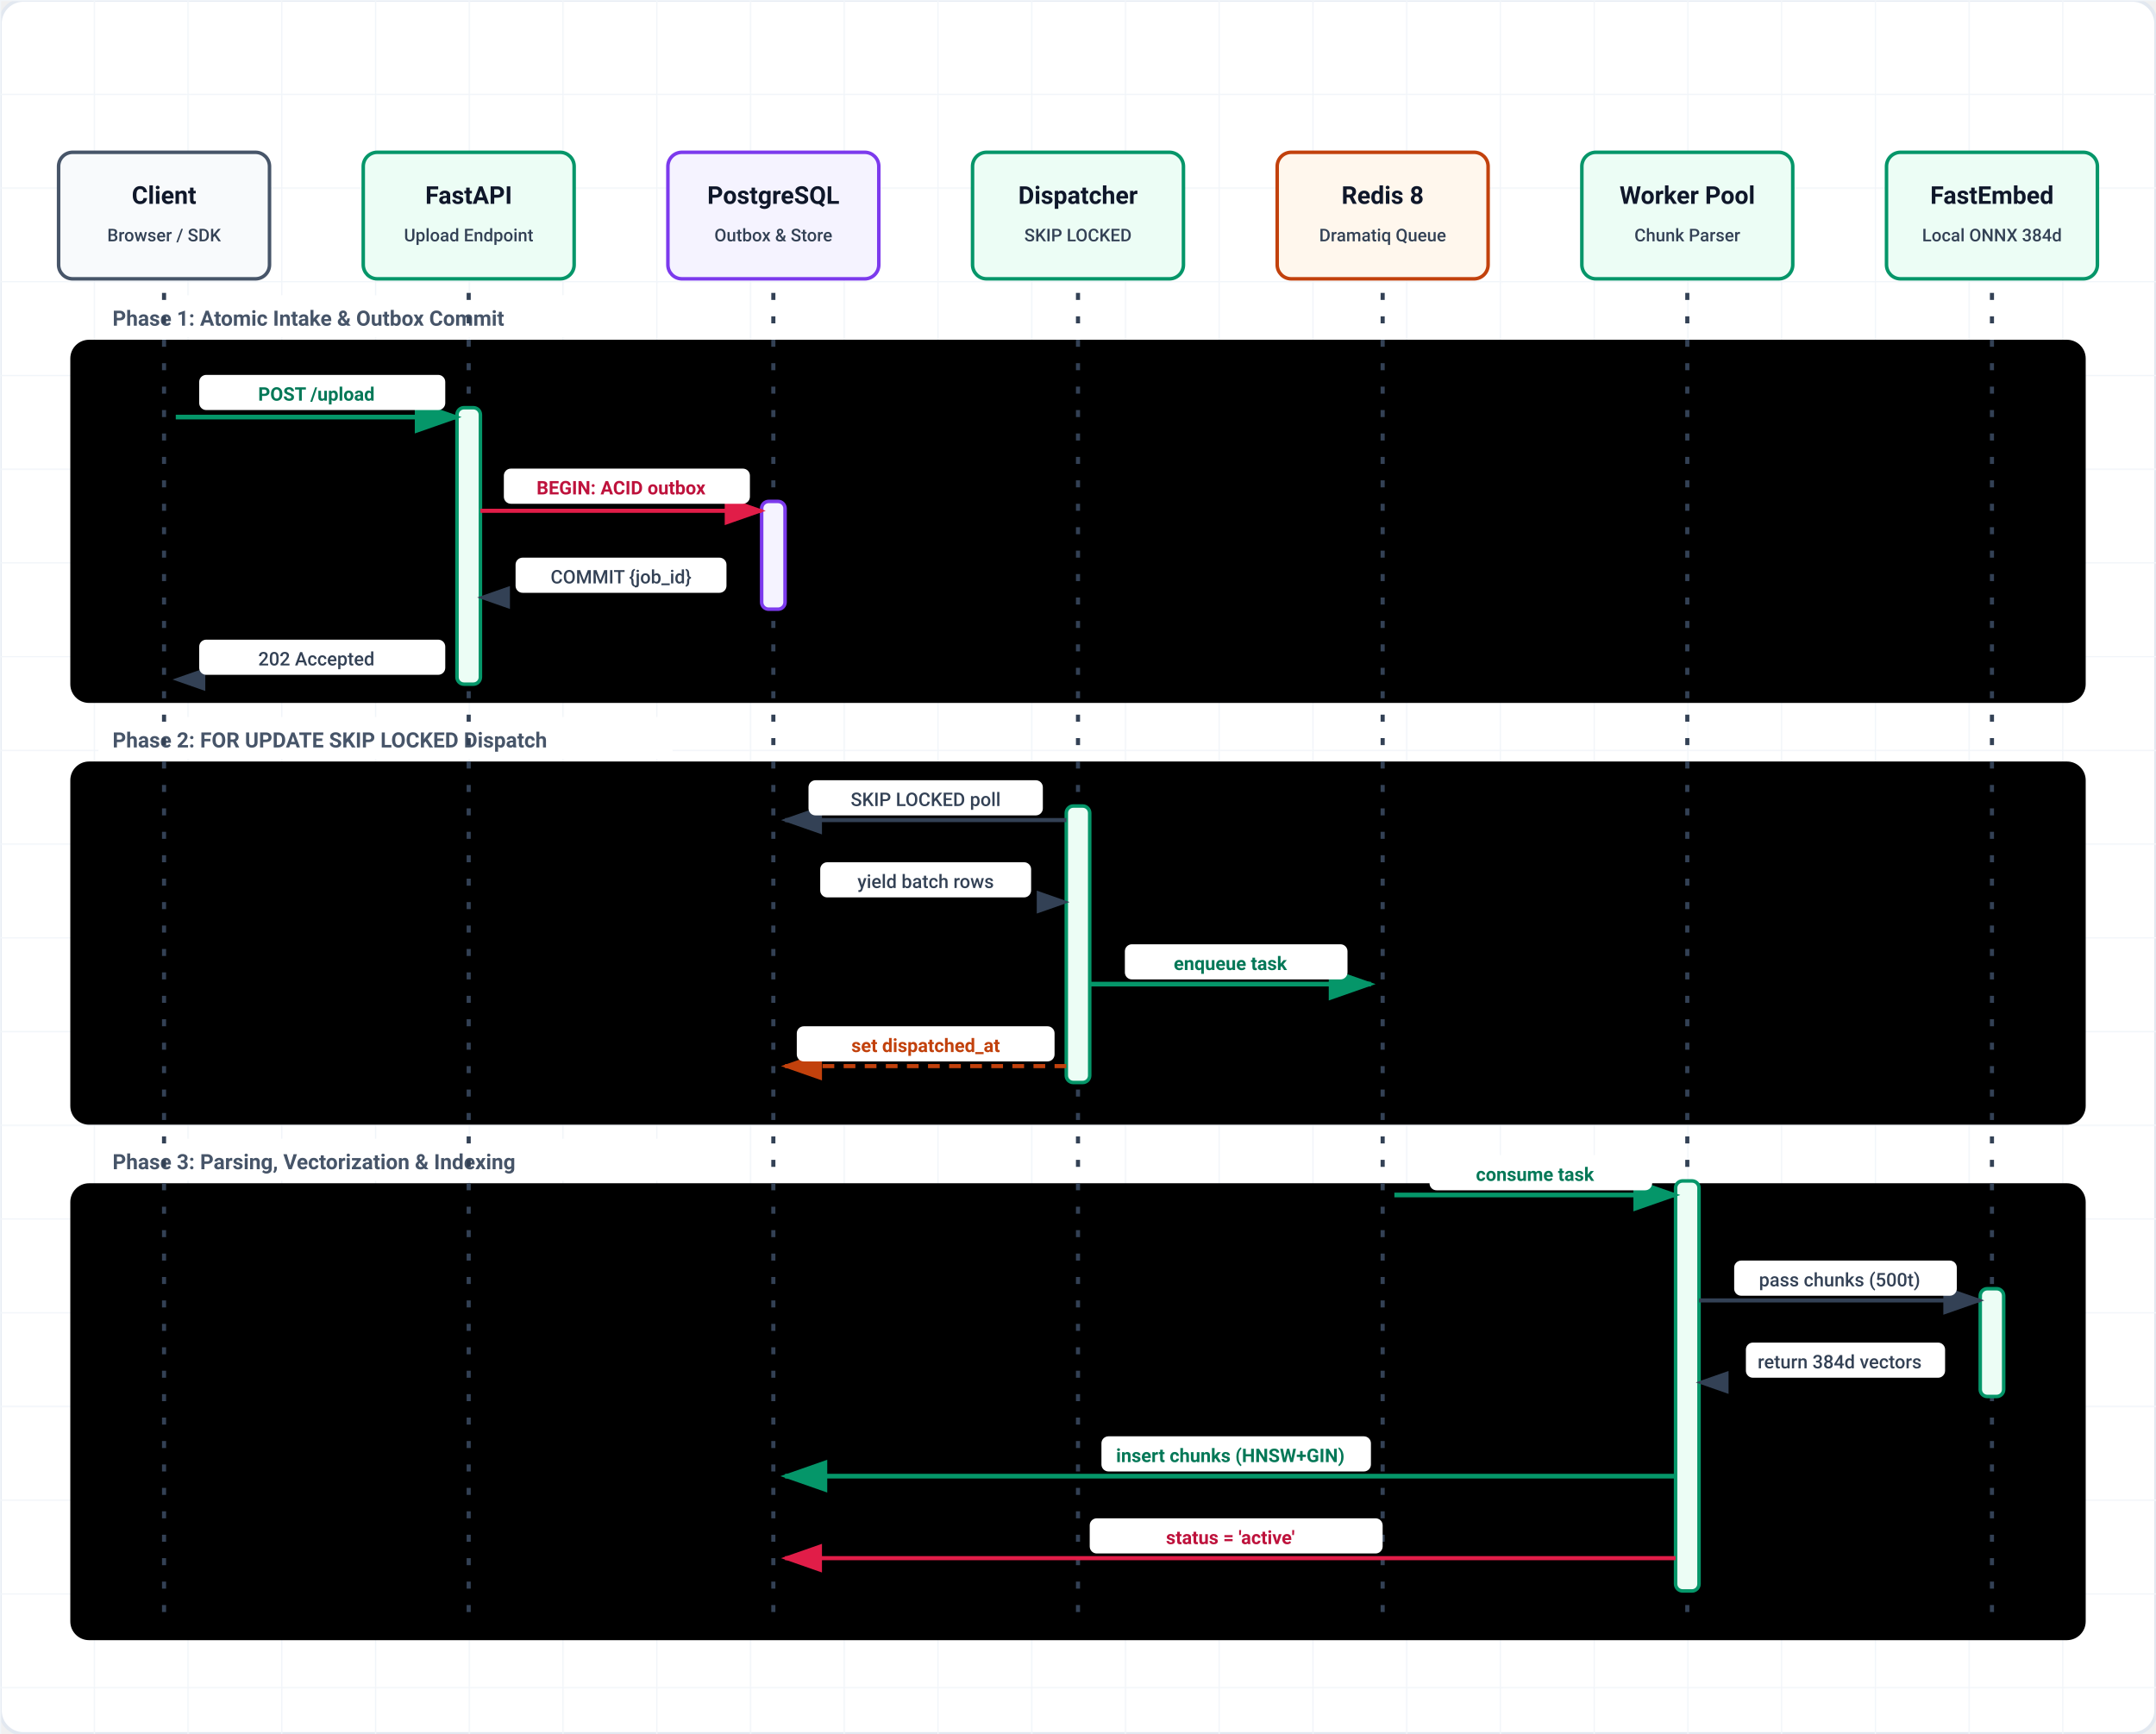
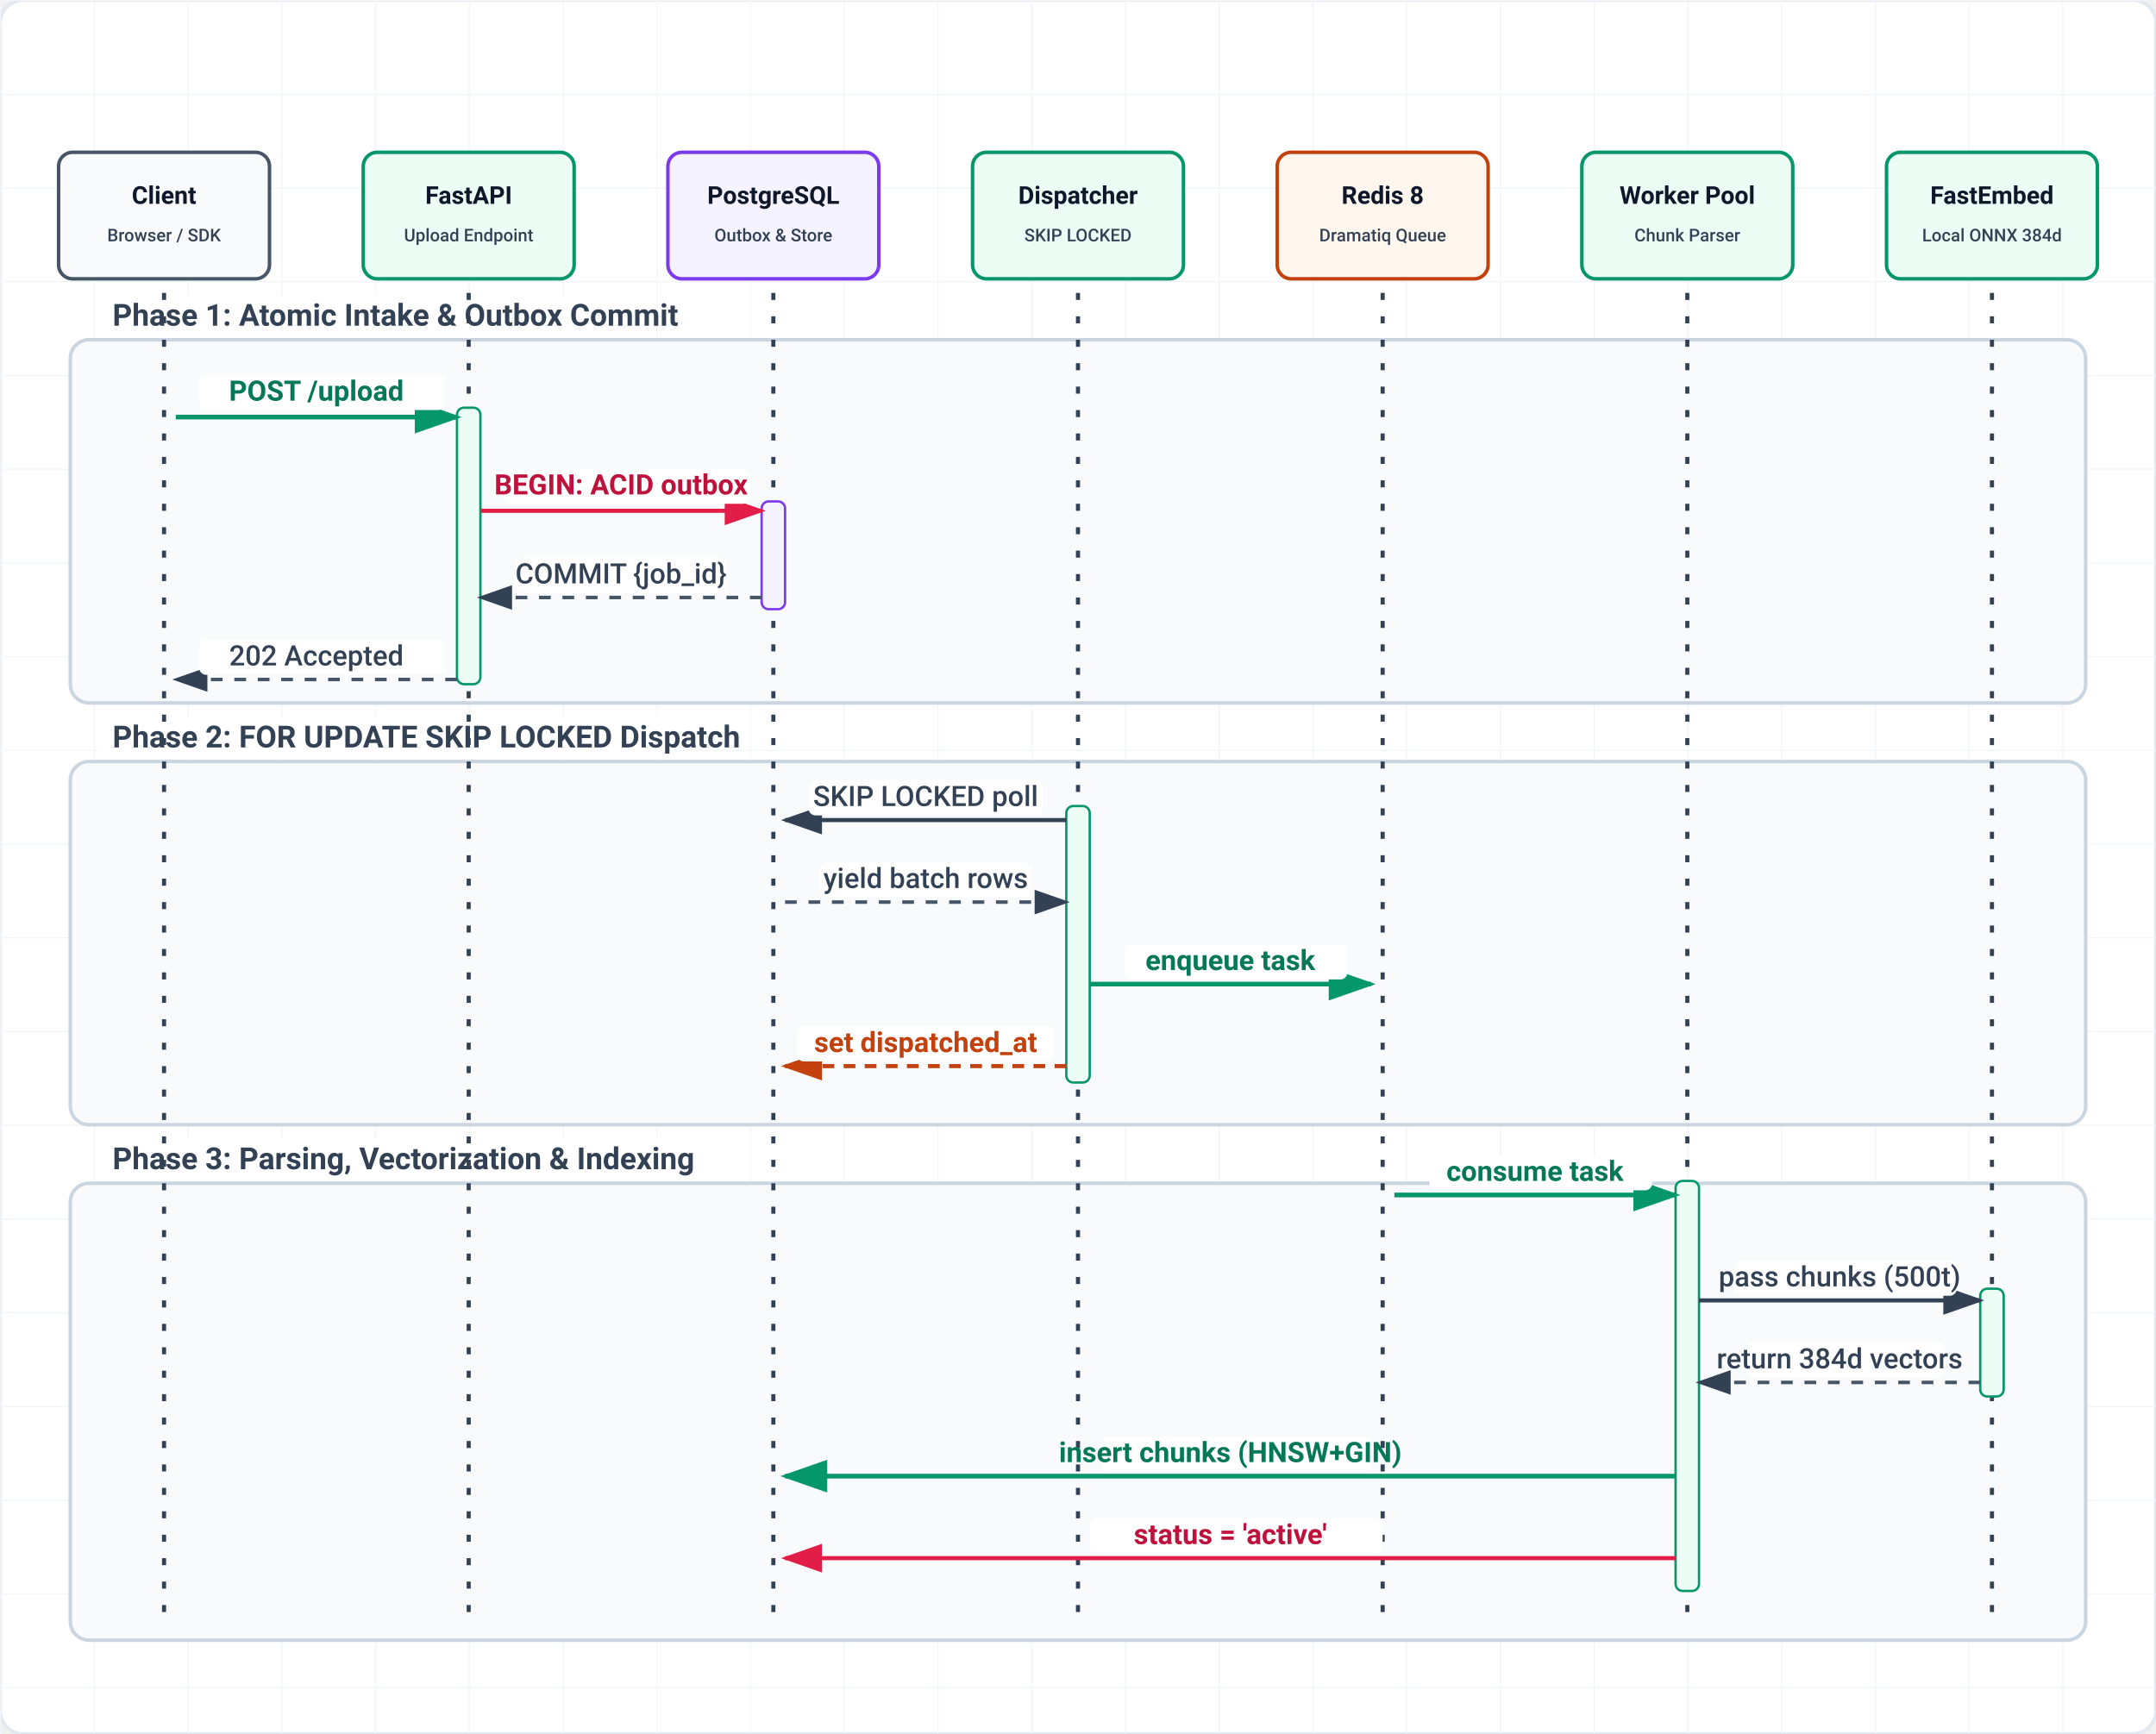
<svg xmlns="http://www.w3.org/2000/svg" viewBox="0 0 920 740" role="img" lang="en" aria-labelledby="ingestion-seq-title" data-quality-profile="showcase">
  <style>
+   
    :root {
      --bg: #ffffff;
-       --grid: #f1f5f9;
      --text: #0f172a;
      --text-muted: #334155;
      --text-dim: #475569;
-       --text-faint: #64748b;
-       --panel: #ffffff;
-       --panel-border: #cbd5e1;
-       --lane-fill: #f8fafc;
+       --border: #cbd5e1;
+       --lane-bg: #f8fafc;
      --lane-stroke: #cbd5e1;
      --arrow: #334155;
      --arrow-emphasis: #059669;
      --mask: #ffffff;
-       --frontend-fill: #f0f9ff;
-       --frontend-stroke: #0284c7;
-       --backend-fill: #ecfdf5;
-       --backend-stroke: #059669;
-       --database-fill: #f5f3ff;
-       --database-stroke: #7c3aed;
-       --cloud-fill: #fffbeb;
-       --cloud-stroke: #b45309;
-       --security-fill: #fff1f2;
-       --security-stroke: #e11d48;
-       --messagebus-fill: #fff7ed;
-       --messagebus-stroke: #c2410c;
-       --external-fill: #f8fafc;
-       --external-stroke: #475569;
    }

-     /* Base Elements */
+     /* Typography */
    text {
      font-family: -apple-system, BlinkMacSystemFont, "Segoe UI", Roboto, "Helvetica Neue", Arial, sans-serif;
+       text-rendering: geometricPrecision;
    }
+ 
+     /* Backgrounds and Frames */
    .c-bg { fill: #ffffff; stroke: #e2e8f0; stroke-width: 1.5; }
    .c-grid { stroke: #f1f5f9; fill: none; stroke-width: 1; }
    .c-mask { fill: #ffffff; stroke: none; }
- 
-     /* Node Fills &amp; High-Contrast Borders */
-     .c-frontend { fill: #f0f9ff; stroke: #0284c7; stroke-width: 1.5; }
-     .c-backend { fill: #ecfdf5; stroke: #059669; stroke-width: 1.5; }
-     .c-database { fill: #f5f3ff; stroke: #7c3aed; stroke-width: 1.5; }
-     .c-cloud { fill: #fffbeb; stroke: #b45309; stroke-width: 1.5; }
-     .c-security { fill: #fff1f2; stroke: #e11d48; stroke-width: 1.5; }
-     .c-messagebus { fill: #fff7ed; stroke: #c2410c; stroke-width: 1.5; }
-     .c-external { fill: #f8fafc; stroke: #475569; stroke-width: 1.5; }
-     .c-region { fill: rgba(180, 83, 9, 0.04); stroke: #b45309; stroke-dasharray: 6,4; stroke-width: 1.5; }
-     .c-security-group { fill: transparent; stroke: #e11d48; stroke-dasharray: 4,4; stroke-width: 1.5; }
- 
-     /* Crisp Arrows &amp; Connectors */
-     .a-default { stroke: #334155; fill: none; stroke-width: 1.75; }
-     .a-emphasis { stroke: #059669; fill: none; stroke-width: 2; }
-     .a-security { stroke: #e11d48; fill: none; stroke-width: 1.75; }
-     .a-dashed { stroke: #c2410c; fill: none; stroke-dasharray: 5,4; stroke-width: 1.75; }
-     .m-default { fill: #334155; }
-     .m-emphasis { fill: #059669; }
-     .m-security { fill: #e11d48; }
-     .m-dashed { fill: #c2410c; }
+     .c-lane { fill: #f8fafc !important; stroke: #cbd5e1 !important; stroke-width: 1.5; }
+     .node-box { stroke-width: 1.5; }
+ 
+     /* Node Category Fills and Crisp Borders */
+     .c-frontend { fill: #f0f9ff !important; stroke: #0284c7 !important; stroke-width: 1.5; }
+     .c-backend { fill: #ecfdf5 !important; stroke: #059669 !important; stroke-width: 1.5; }
+     .c-database { fill: #f5f3ff !important; stroke: #7c3aed !important; stroke-width: 1.5; }
+     .c-cloud { fill: #fffbeb !important; stroke: #b45309 !important; stroke-width: 1.5; }
+     .c-security { fill: #fff1f2 !important; stroke: #e11d48 !important; stroke-width: 1.5; }
+     .c-messagebus { fill: #fff7ed !important; stroke: #c2410c !important; stroke-width: 1.5; }
+     .c-external { fill: #f8fafc !important; stroke: #475569 !important; stroke-width: 1.5; }
+     .c-region { fill: rgba(180, 83, 9, 0.04) !important; stroke: #b45309 !important; stroke-dasharray: 6,4; stroke-width: 1.5; }
+     .c-security-group { fill: transparent !important; stroke: #e11d48 !important; stroke-dasharray: 4,4; stroke-width: 1.5; }
+ 
+     /* Connectors and Arrows */
+     .a-default { stroke: #334155 !important; fill: none; stroke-width: 1.75; }
+     .a-emphasis { stroke: #059669 !important; fill: none; stroke-width: 2; }
+     .a-security { stroke: #e11d48 !important; fill: none; stroke-width: 1.75; }
+     .a-dashed { stroke: #c2410c !important; fill: none; stroke-dasharray: 5,4; stroke-width: 1.75; }
+     .a-return { stroke: #475569 !important; fill: none; stroke-dasharray: 5,5; stroke-width: 1.5; }
+     .m-default { fill: #334155 !important; }
+     .m-emphasis { fill: #059669 !important; }
+     .m-security { fill: #e11d48 !important; }
+     .m-dashed { fill: #c2410c !important; }
+ 
+     /* Activation Bars in Sequence Diagrams */
+     .activation-bar { stroke-width: 1; }

    /* High-Contrast Pitch-Dark Text */
-     .t-primary { fill: #0f172a; font-weight: 600; }
-     .t-muted { fill: #334155; font-weight: 500; }
-     .t-dim { fill: #475569; }
-     .t-backend { fill: #047857; font-weight: 600; }
-     .t-cloud { fill: #b45309; font-weight: 600; }
-     .t-security { fill: #be123c; font-weight: 600; }
-     .t-database { fill: #6d28d9; font-weight: 600; }
-     .t-messagebus { fill: #c2410c; font-weight: 600; }
+     .t-primary { fill: #0f172a !important; font-weight: 600; }
+     .t-muted { fill: #334155 !important; font-weight: 500; }
+     .t-dim { fill: #334155 !important; font-weight: 600; }
+     .t-backend { fill: #047857 !important; font-weight: 600; }
+     .t-cloud { fill: #b45309 !important; font-weight: 600; }
+     .t-security { fill: #be123c !important; font-weight: 600; }
+     .t-database { fill: #6d28d9 !important; font-weight: 600; }
+     .t-messagebus { fill: #c2410c !important; font-weight: 600; }
+   
  </style>
  <rect width="100%" height="100%" class="c-bg" rx="10" />
  <defs>
    <marker id="arrowhead" markerWidth="10" markerHeight="7" refX="9" refY="3.5" orient="auto">
      <polygon points="0 0, 10 3.5, 0 7" class="m-default" />
    </marker>
    <marker id="arrowhead-emphasis" markerWidth="10" markerHeight="7" refX="9" refY="3.5" orient="auto">
      <polygon points="0 0, 10 3.5, 0 7" class="m-emphasis" />
    </marker>
    <marker id="arrowhead-security" markerWidth="10" markerHeight="7" refX="9" refY="3.5" orient="auto">
      <polygon points="0 0, 10 3.5, 0 7" class="m-security" />
    </marker>
    <marker id="arrowhead-dashed" markerWidth="10" markerHeight="7" refX="9" refY="3.5" orient="auto">
      <polygon points="0 0, 10 3.5, 0 7" class="m-dashed" />
    </marker>
    <pattern id="grid" width="40" height="40" patternUnits="userSpaceOnUse">
      <path d="M 40 0 L 0 0 0 40" class="c-grid" stroke-width="0.5" />
    </pattern>
  </defs>
  <rect width="100%" height="100%" fill="url(#grid)" />
  <rect data-graph-role="structural-frame" data-composition-frame-kind="segment" x="30" y="145" width="860" height="155" rx="8" class="c-lane" stroke-width="1" />
  <g>
    <rect x="42" y="126" width="235" height="18" rx="3" class="c-mask" />
-     <text x="48" y="139" class="t-dim" font-size="9" font-weight="600">Phase 1: Atomic Intake &amp; Outbox Commit</text>
+     <text x="48" y="139" class="t-dim" font-size="13" font-weight="600">Phase 1: Atomic Intake &amp; Outbox Commit</text>
  </g>
  <rect data-graph-role="structural-frame" data-composition-frame-kind="segment" x="30" y="325" width="860" height="155" rx="8" class="c-lane" stroke-width="1" />
  <g>
    <rect x="42" y="306" width="245" height="18" rx="3" class="c-mask" />
-     <text x="48" y="319" class="t-dim" font-size="9" font-weight="600">Phase 2: FOR UPDATE SKIP LOCKED Dispatch</text>
+     <text x="48" y="319" class="t-dim" font-size="13" font-weight="600">Phase 2: FOR UPDATE SKIP LOCKED Dispatch</text>
  </g>
  <rect data-graph-role="structural-frame" data-composition-frame-kind="segment" x="30" y="505" width="860" height="195" rx="8" class="c-lane" stroke-width="1" />
  <g>
    <rect x="42" y="486" width="245" height="18" rx="3" class="c-mask" />
-     <text x="48" y="499" class="t-dim" font-size="9" font-weight="600">Phase 3: Parsing, Vectorization &amp; Indexing</text>
+     <text x="48" y="499" class="t-dim" font-size="13" font-weight="600">Phase 3: Parsing, Vectorization &amp; Indexing</text>
  </g>
  <path d="M 70 125 L 70 690" class="a-default" stroke-width="0.8" stroke-dasharray="3,7" />
  <path d="M 200 125 L 200 690" class="a-default" stroke-width="0.8" stroke-dasharray="3,7" />
  <path d="M 330 125 L 330 690" class="a-default" stroke-width="0.8" stroke-dasharray="3,7" />
  <path d="M 460 125 L 460 690" class="a-default" stroke-width="0.8" stroke-dasharray="3,7" />
  <path d="M 590 125 L 590 690" class="a-default" stroke-width="0.8" stroke-dasharray="3,7" />
  <path d="M 720 125 L 720 690" class="a-default" stroke-width="0.8" stroke-dasharray="3,7" />
  <path d="M 850 125 L 850 690" class="a-default" stroke-width="0.8" stroke-dasharray="3,7" />
  <rect class="activation-bar c-mask" data-participant="api" x="195" y="174" width="10" height="118" rx="3" />
  <rect class="activation-bar c-backend" data-participant="api" x="195" y="174" width="10" height="118" rx="3" stroke-width="1" />
  <rect class="activation-bar c-mask" data-participant="postgres" x="325" y="214" width="10" height="46" rx="3" />
  <rect class="activation-bar c-database" data-participant="postgres" x="325" y="214" width="10" height="46" rx="3" stroke-width="1" />
  <rect class="activation-bar c-mask" data-participant="dispatcher" x="455" y="344" width="10" height="118" rx="3" />
  <rect class="activation-bar c-backend" data-participant="dispatcher" x="455" y="344" width="10" height="118" rx="3" stroke-width="1" />
  <rect class="activation-bar c-mask" data-participant="worker" x="715" y="504" width="10" height="175" rx="3" />
  <rect class="activation-bar c-backend" data-participant="worker" x="715" y="504" width="10" height="175" rx="3" stroke-width="1" />
  <rect class="activation-bar c-mask" data-participant="fastembed" x="845" y="550" width="10" height="46" rx="3" />
  <rect class="activation-bar c-backend" data-participant="fastembed" x="845" y="550" width="10" height="46" rx="3" stroke-width="1" />
  <g data-edge-id="m1" data-edge-from="client" data-edge-to="api">
    <path d="M 75 178 L 195 178" class="a-emphasis" stroke-width="1.8" marker-end="url(#arrowhead-emphasis)" />
    <rect x="85" y="160" width="105" height="15" rx="3" class="c-mask" />
-     <text x="135" y="171" class="t-backend" font-size="8" text-anchor="middle">POST /upload</text>
+     <text x="135" y="171" class="t-backend" font-size="12" text-anchor="middle">POST /upload</text>
  </g>
  <g data-edge-id="m2" data-edge-from="api" data-edge-to="postgres">
    <path d="M 205 218 L 325 218" class="a-security" stroke-width="1.5" marker-end="url(#arrowhead-security)" />
    <rect x="215" y="200" width="105" height="15" rx="3" class="c-mask" />
-     <text x="265" y="211" class="t-security" font-size="8" text-anchor="middle">BEGIN: ACID outbox</text>
+     <text x="265" y="211" class="t-security" font-size="12" text-anchor="middle">BEGIN: ACID outbox</text>
  </g>
  <g data-edge-id="m3" data-edge-from="postgres" data-edge-to="api">
    <path d="M 325 255 L 205 255" class="a-return" stroke-width="1.4" marker-end="url(#arrowhead)" />
    <rect x="220" y="238" width="90" height="15" rx="3" class="c-mask" />
-     <text x="265" y="249" class="t-muted" font-size="8" text-anchor="middle">COMMIT {job_id}</text>
+     <text x="265" y="249" class="t-muted" font-size="12" text-anchor="middle">COMMIT {job_id}</text>
  </g>
  <g data-edge-id="m4" data-edge-from="api" data-edge-to="client">
    <path d="M 195 290 L 75 290" class="a-return" stroke-width="1.4" marker-end="url(#arrowhead)" />
    <rect x="85" y="273" width="105" height="15" rx="3" class="c-mask" />
-     <text x="135" y="284" class="t-muted" font-size="8" text-anchor="middle">202 Accepted</text>
+     <text x="135" y="284" class="t-muted" font-size="12" text-anchor="middle">202 Accepted</text>
  </g>
  <g data-edge-id="m5" data-edge-from="dispatcher" data-edge-to="postgres">
    <path d="M 455 350 L 335 350" class="a-default" stroke-width="1.5" marker-end="url(#arrowhead)" />
    <rect x="345" y="333" width="100" height="15" rx="3" class="c-mask" />
-     <text x="395" y="344" class="t-muted" font-size="8" text-anchor="middle">SKIP LOCKED poll</text>
+     <text x="395" y="344" class="t-muted" font-size="12" text-anchor="middle">SKIP LOCKED poll</text>
  </g>
  <g data-edge-id="m6" data-edge-from="postgres" data-edge-to="dispatcher">
    <path d="M 335 385 L 455 385" class="a-return" stroke-width="1.4" marker-end="url(#arrowhead)" />
    <rect x="350" y="368" width="90" height="15" rx="3" class="c-mask" />
-     <text x="395" y="379" class="t-muted" font-size="8" text-anchor="middle">yield batch rows</text>
+     <text x="395" y="379" class="t-muted" font-size="12" text-anchor="middle">yield batch rows</text>
  </g>
  <g data-edge-id="m7" data-edge-from="dispatcher" data-edge-to="redis">
    <path d="M 465 420 L 585 420" class="a-emphasis" stroke-width="1.8" marker-end="url(#arrowhead-emphasis)" />
    <rect x="480" y="403" width="95" height="15" rx="3" class="c-mask" />
-     <text x="525" y="414" class="t-backend" font-size="8" text-anchor="middle">enqueue task</text>
+     <text x="525" y="414" class="t-backend" font-size="12" text-anchor="middle">enqueue task</text>
  </g>
  <g data-edge-id="m8" data-edge-from="dispatcher" data-edge-to="postgres">
    <path d="M 455 455 L 335 455" class="a-dashed" stroke-width="1.4" marker-end="url(#arrowhead-dashed)" />
    <rect x="340" y="438" width="110" height="15" rx="3" class="c-mask" />
-     <text x="395" y="449" class="t-messagebus" font-size="8" text-anchor="middle">set dispatched_at</text>
+     <text x="395" y="449" class="t-messagebus" font-size="12" text-anchor="middle">set dispatched_at</text>
  </g>
  <g data-edge-id="m9" data-edge-from="redis" data-edge-to="worker">
    <path d="M 595 510 L 715 510" class="a-emphasis" stroke-width="1.8" marker-end="url(#arrowhead-emphasis)" />
    <rect x="610" y="493" width="95" height="15" rx="3" class="c-mask" />
-     <text x="655" y="504" class="t-backend" font-size="8" text-anchor="middle">consume task</text>
+     <text x="655" y="504" class="t-backend" font-size="12" text-anchor="middle">consume task</text>
  </g>
  <g data-edge-id="m10" data-edge-from="worker" data-edge-to="fastembed">
    <path d="M 725 555 L 845 555" class="a-default" stroke-width="1.5" marker-end="url(#arrowhead)" />
    <rect x="740" y="538" width="95" height="15" rx="3" class="c-mask" />
-     <text x="785" y="549" class="t-muted" font-size="8" text-anchor="middle">pass chunks (500t)</text>
+     <text x="785" y="549" class="t-muted" font-size="12" text-anchor="middle">pass chunks (500t)</text>
  </g>
  <g data-edge-id="m11" data-edge-from="fastembed" data-edge-to="worker">
    <path d="M 845 590 L 725 590" class="a-return" stroke-width="1.4" marker-end="url(#arrowhead)" />
    <rect x="745" y="573" width="85" height="15" rx="3" class="c-mask" />
-     <text x="785" y="584" class="t-muted" font-size="8" text-anchor="middle">return 384d vectors</text>
+     <text x="785" y="584" class="t-muted" font-size="12" text-anchor="middle">return 384d vectors</text>
  </g>
  <g data-edge-id="m12" data-edge-from="worker" data-edge-to="postgres">
    <path d="M 715 630 L 335 630" class="a-emphasis" stroke-width="1.8" marker-end="url(#arrowhead-emphasis)" />
    <rect x="470" y="613" width="115" height="15" rx="3" class="c-mask" />
-     <text x="525" y="624" class="t-backend" font-size="8" text-anchor="middle">insert chunks (HNSW+GIN)</text>
+     <text x="525" y="624" class="t-backend" font-size="12" text-anchor="middle">insert chunks (HNSW+GIN)</text>
  </g>
  <g data-edge-id="m13" data-edge-from="worker" data-edge-to="postgres">
    <path d="M 715 665 L 335 665" class="a-security" stroke-width="1.5" marker-end="url(#arrowhead-security)" />
    <rect x="465" y="648" width="125" height="15" rx="3" class="c-mask" />
-     <text x="525" y="659" class="t-security" font-size="8" text-anchor="middle">status = 'active'</text>
+     <text x="525" y="659" class="t-security" font-size="12" text-anchor="middle">status = 'active'</text>
  </g>
  <g data-node-id="client">
    <rect x="25" y="65" width="90" height="54" rx="6" class="c-mask" />
    <rect x="25" y="65" width="90" height="54" rx="6" class="c-external" stroke-width="1.5" />
    <text x="70" y="87" class="t-primary" font-size="10.5" font-weight="600" text-anchor="middle">Client</text>
    <text x="70" y="103" class="t-muted" font-size="7.5" text-anchor="middle">Browser / SDK</text>
  </g>
  <g data-node-id="api">
    <rect x="155" y="65" width="90" height="54" rx="6" class="c-mask" />
    <rect x="155" y="65" width="90" height="54" rx="6" class="c-backend" stroke-width="1.5" />
    <text x="200" y="87" class="t-primary" font-size="10.5" font-weight="600" text-anchor="middle">FastAPI</text>
    <text x="200" y="103" class="t-muted" font-size="7.5" text-anchor="middle">Upload Endpoint</text>
  </g>
  <g data-node-id="postgres">
    <rect x="285" y="65" width="90" height="54" rx="6" class="c-mask" />
    <rect x="285" y="65" width="90" height="54" rx="6" class="c-database" stroke-width="1.5" />
    <text x="330" y="87" class="t-primary" font-size="10.5" font-weight="600" text-anchor="middle">PostgreSQL</text>
    <text x="330" y="103" class="t-muted" font-size="7.5" text-anchor="middle">Outbox &amp; Store</text>
  </g>
  <g data-node-id="dispatcher">
    <rect x="415" y="65" width="90" height="54" rx="6" class="c-mask" />
    <rect x="415" y="65" width="90" height="54" rx="6" class="c-backend" stroke-width="1.5" />
    <text x="460" y="87" class="t-primary" font-size="10.5" font-weight="600" text-anchor="middle">Dispatcher</text>
    <text x="460" y="103" class="t-muted" font-size="7.5" text-anchor="middle">SKIP LOCKED</text>
  </g>
  <g data-node-id="redis">
    <rect x="545" y="65" width="90" height="54" rx="6" class="c-mask" />
    <rect x="545" y="65" width="90" height="54" rx="6" class="c-messagebus" stroke-width="1.5" />
    <text x="590" y="87" class="t-primary" font-size="10.5" font-weight="600" text-anchor="middle">Redis 8</text>
    <text x="590" y="103" class="t-muted" font-size="7.5" text-anchor="middle">Dramatiq Queue</text>
  </g>
  <g data-node-id="worker">
    <rect x="675" y="65" width="90" height="54" rx="6" class="c-mask" />
    <rect x="675" y="65" width="90" height="54" rx="6" class="c-backend" stroke-width="1.5" />
    <text x="720" y="87" class="t-primary" font-size="10.5" font-weight="600" text-anchor="middle">Worker Pool</text>
    <text x="720" y="103" class="t-muted" font-size="7.5" text-anchor="middle">Chunk Parser</text>
  </g>
  <g data-node-id="fastembed">
    <rect x="805" y="65" width="90" height="54" rx="6" class="c-mask" />
    <rect x="805" y="65" width="90" height="54" rx="6" class="c-backend" stroke-width="1.5" />
    <text x="850" y="87" class="t-primary" font-size="10.5" font-weight="600" text-anchor="middle">FastEmbed</text>
    <text x="850" y="103" class="t-muted" font-size="7.5" text-anchor="middle">Local ONNX 384d</text>
  </g>
</svg>
